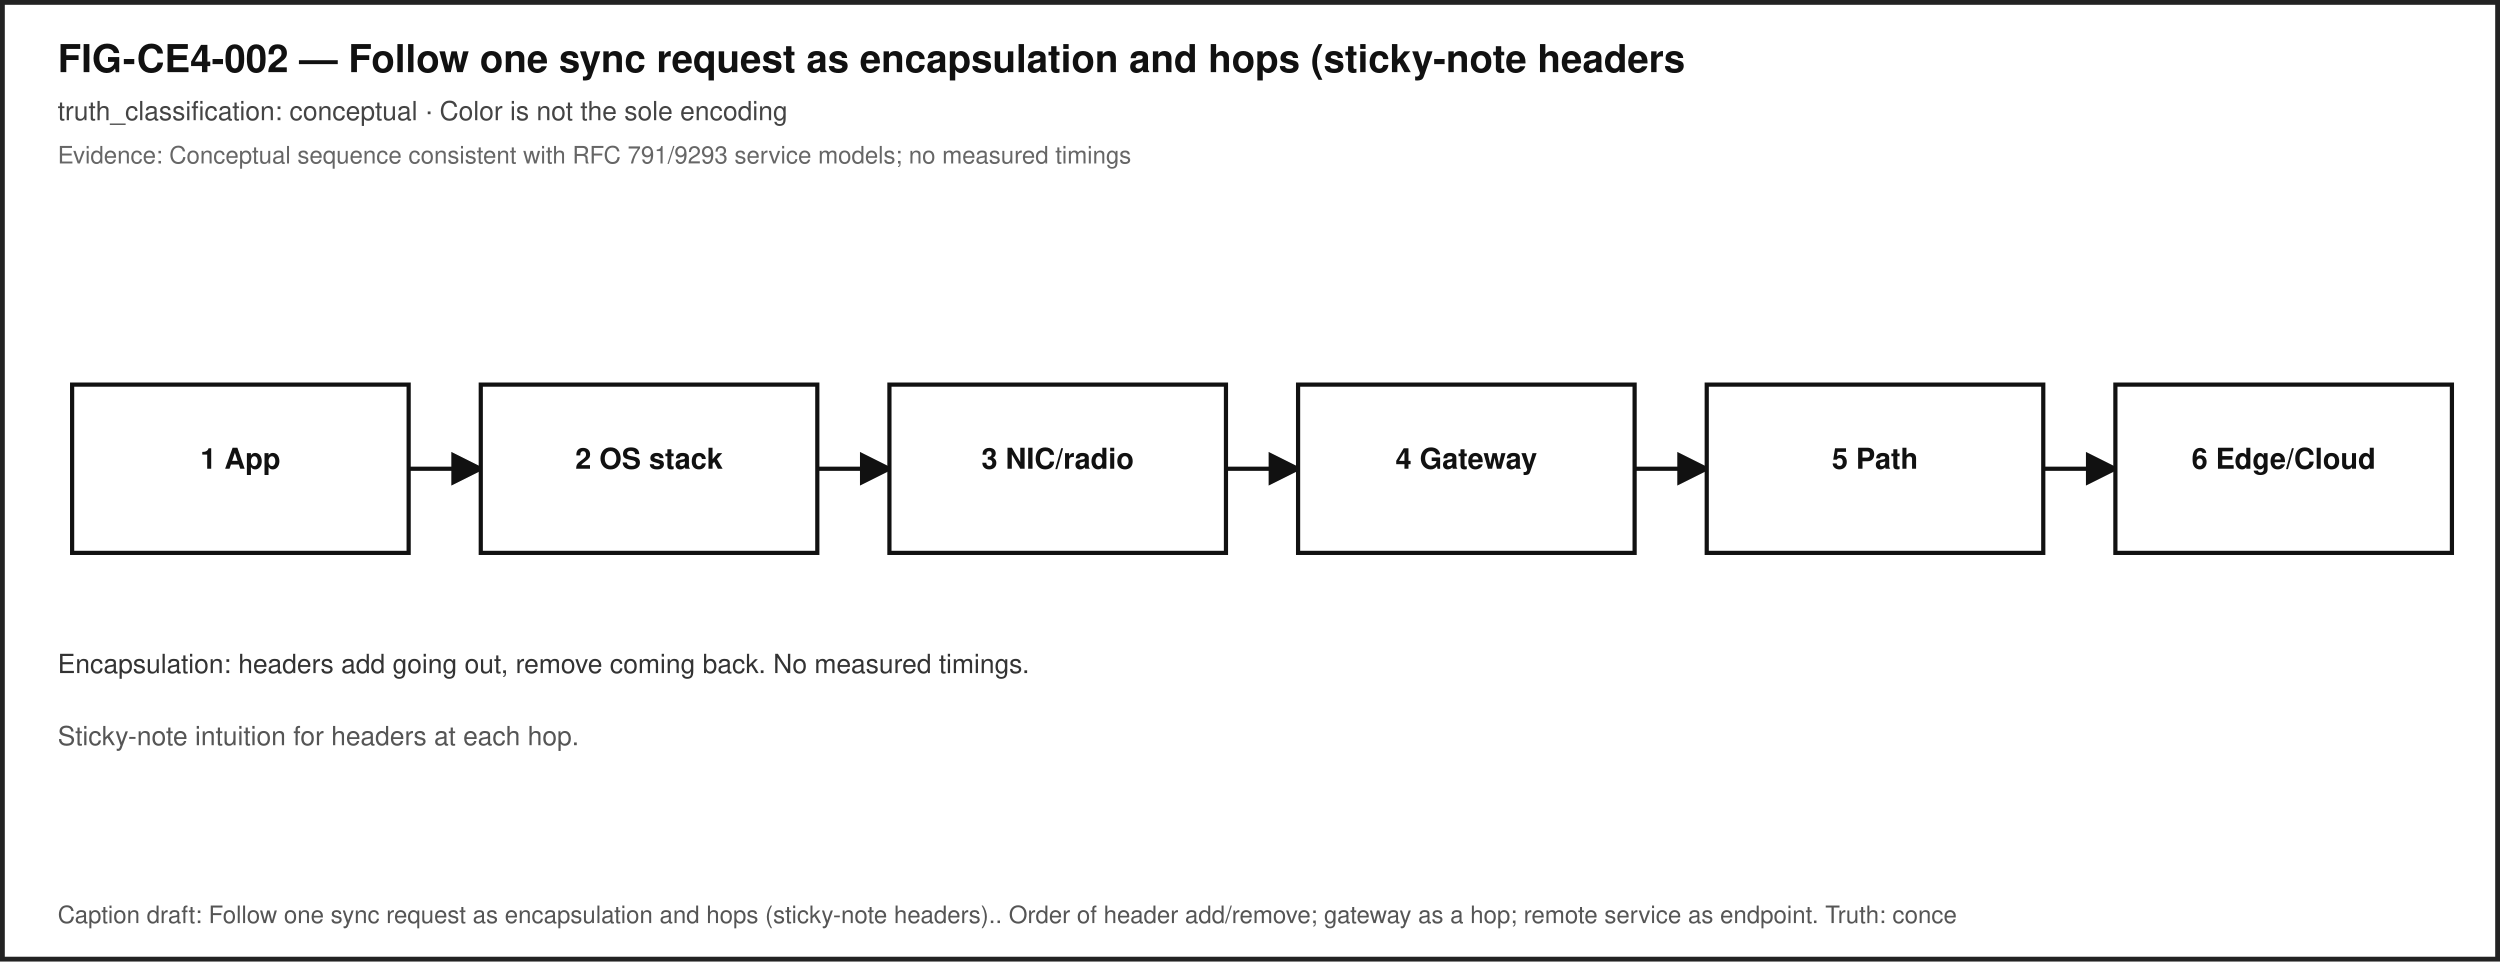
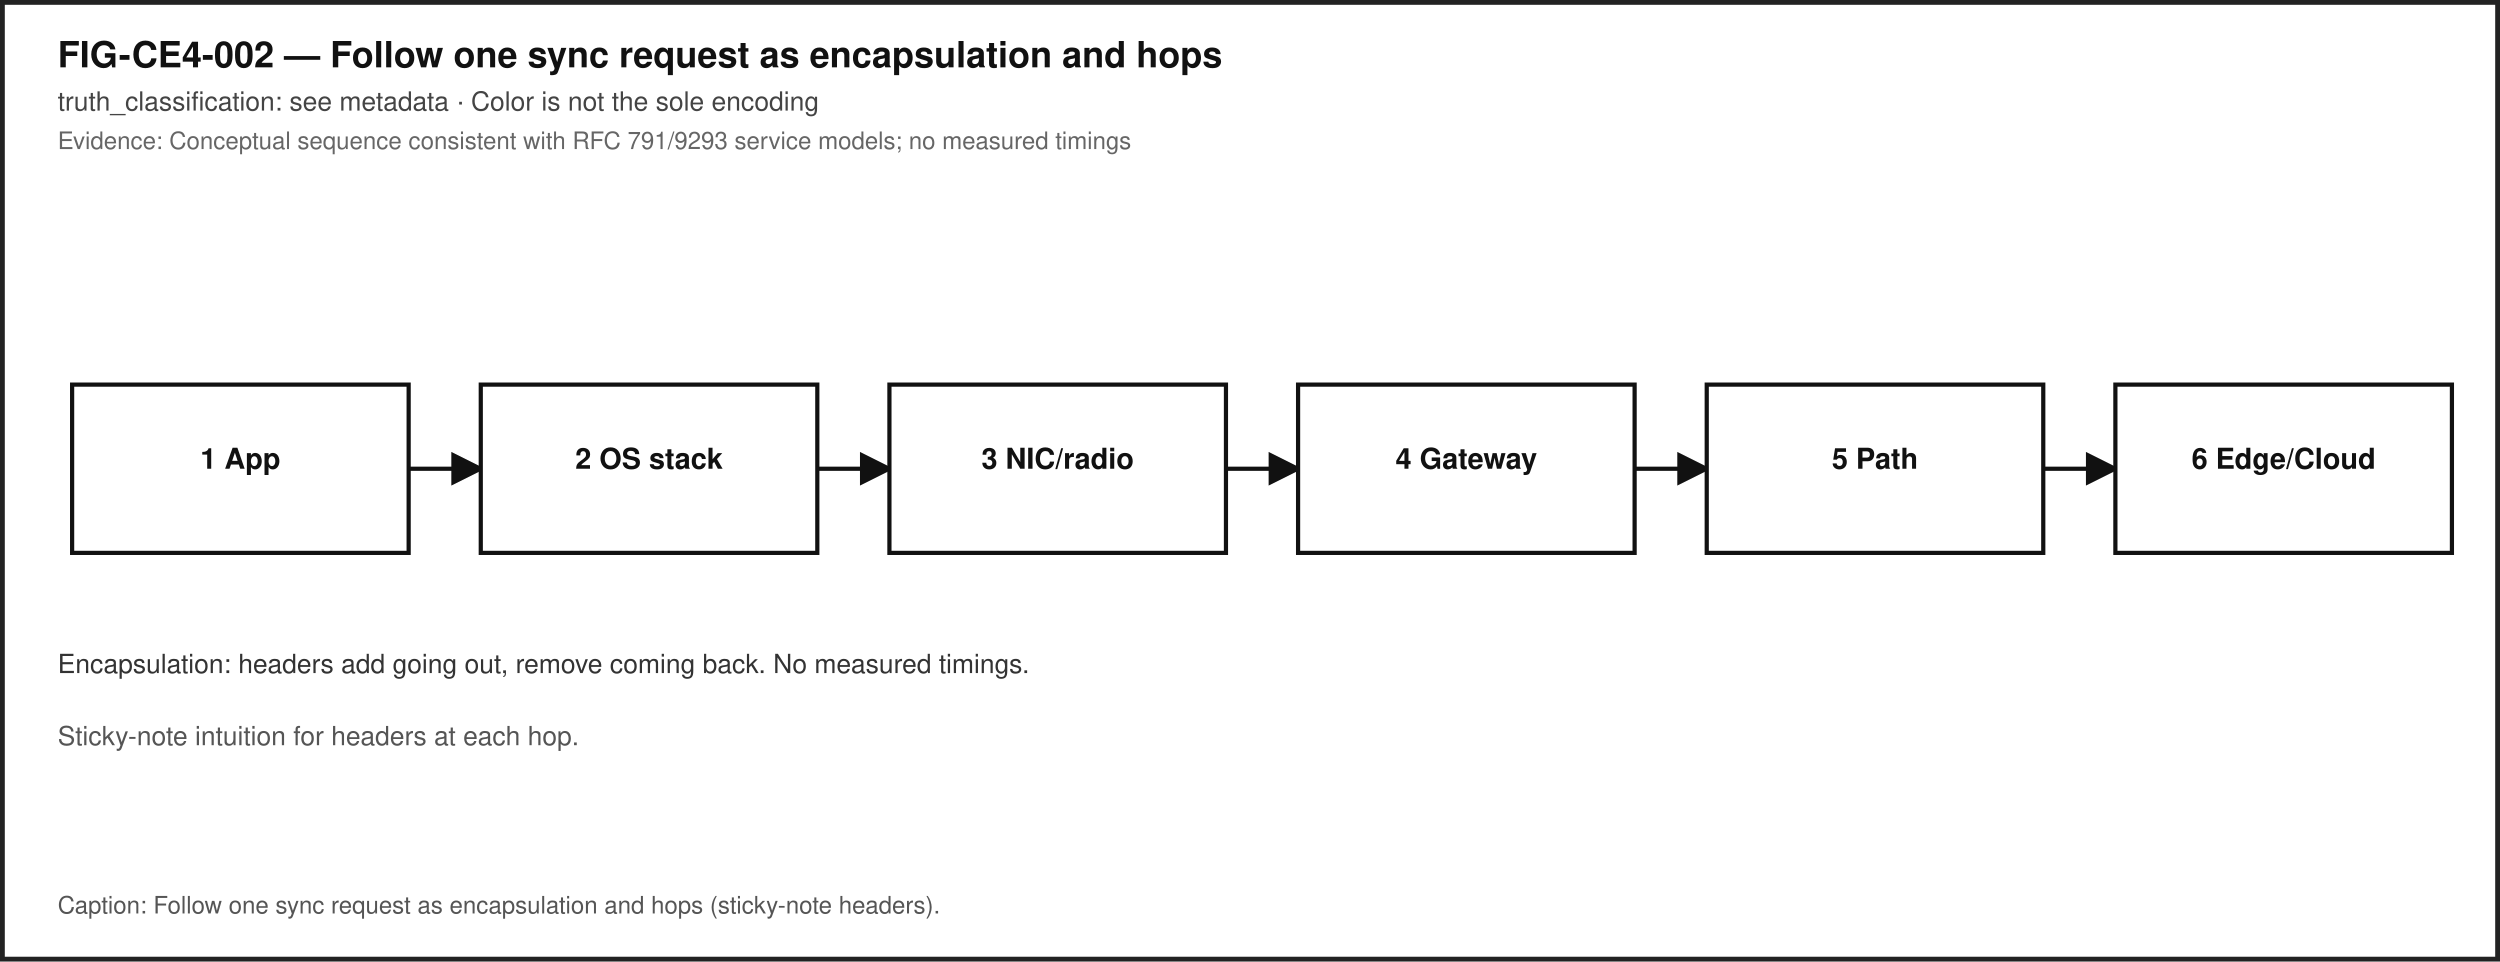
<svg xmlns="http://www.w3.org/2000/svg" width="1040" height="400" viewBox="0 0 1040 400" role="img" aria-labelledby="FIG-CE4-002-title FIG-CE4-002-desc" data-figure-id="FIG-CE4-002" data-truth-classification="conceptual" data-template="tmpl-sequence-path" data-qualification="">
  <rect width="1040" height="400" fill="#ffffff" />
  <rect x="1" y="1" width="1038" height="398" fill="none" stroke="#222222" stroke-width="2" />
-   <text x="24" y="30" font-family="Helvetica,Arial,sans-serif" font-size="16" font-weight="bold" fill="#111111">FIG-CE4-002 — Follow one sync request as encapsulation and hops (sticky-note headers</text>
-   <text x="24" y="50" font-family="Helvetica,Arial,sans-serif" font-size="11" fill="#444444">truth_classification: conceptual · Color is not the sole encoding</text>
-   <text x="24" y="68" font-family="Helvetica,Arial,sans-serif" font-size="10" fill="#666666">Evidence: Conceptual sequence consistent with RFC 791/9293 service models; no measured timings</text>
  <defs>
    <marker id="arr" markerWidth="8" markerHeight="8" refX="7" refY="4" orient="auto">
      <path d="M0,0 L8,4 L0,8 Z" fill="#111111" />
    </marker>
  </defs>
+   <text x="24" y="28" font-family="Helvetica,Arial,sans-serif" font-size="15" fill="#111111" font-weight="bold">FIG-CE4-002 — Follow one sync request as encapsulation and hops</text>
+   <text x="24" y="46" font-family="Helvetica,Arial,sans-serif" font-size="11" fill="#444444">truth_classification: see metadata · Color is not the sole encoding</text>
+   <text x="24" y="62" font-family="Helvetica,Arial,sans-serif" font-size="10" fill="#666666">Evidence: Conceptual sequence consistent with RFC 791/9293 service models; no measured timings</text>
+   <text x="24" y="380" font-family="Helvetica,Arial,sans-serif" font-size="10" fill="#555555">Caption: Follow one sync request as encapsulation and hops (sticky-note headers).</text>
  <rect x="30" y="160" width="140" height="70" fill="#ffffff" stroke="#111111" stroke-width="1.75" />
  <text x="100.0" y="195.0" text-anchor="middle" font-family="Helvetica,Arial,sans-serif" font-size="12" font-weight="bold" fill="#111111">1 App</text>
  <line x1="170" y1="195" x2="200" y2="195" stroke="#111111" stroke-width="1.75" marker-end="url(#arr)" />
  <rect x="200" y="160" width="140" height="70" fill="#ffffff" stroke="#111111" stroke-width="1.75" />
  <text x="270.0" y="195.0" text-anchor="middle" font-family="Helvetica,Arial,sans-serif" font-size="12" font-weight="bold" fill="#111111">2 OS stack</text>
  <line x1="340" y1="195" x2="370" y2="195" stroke="#111111" stroke-width="1.75" marker-end="url(#arr)" />
  <rect x="370" y="160" width="140" height="70" fill="#ffffff" stroke="#111111" stroke-width="1.75" />
  <text x="440.0" y="195.0" text-anchor="middle" font-family="Helvetica,Arial,sans-serif" font-size="12" font-weight="bold" fill="#111111">3 NIC/radio</text>
  <line x1="510" y1="195" x2="540" y2="195" stroke="#111111" stroke-width="1.75" marker-end="url(#arr)" />
  <rect x="540" y="160" width="140" height="70" fill="#ffffff" stroke="#111111" stroke-width="1.75" />
  <text x="610.0" y="195.0" text-anchor="middle" font-family="Helvetica,Arial,sans-serif" font-size="12" font-weight="bold" fill="#111111">4 Gateway</text>
  <line x1="680" y1="195" x2="710" y2="195" stroke="#111111" stroke-width="1.75" marker-end="url(#arr)" />
  <rect x="710" y="160" width="140" height="70" fill="#ffffff" stroke="#111111" stroke-width="1.75" />
  <text x="780.0" y="195.0" text-anchor="middle" font-family="Helvetica,Arial,sans-serif" font-size="12" font-weight="bold" fill="#111111">5 Path</text>
  <line x1="850" y1="195" x2="880" y2="195" stroke="#111111" stroke-width="1.75" marker-end="url(#arr)" />
  <rect x="880" y="160" width="140" height="70" fill="#ffffff" stroke="#111111" stroke-width="1.75" />
  <text x="950.0" y="195.0" text-anchor="middle" font-family="Helvetica,Arial,sans-serif" font-size="12" font-weight="bold" fill="#111111">6 Edge/Cloud</text>
  <text x="24" y="280" font-family="Helvetica,Arial,sans-serif" font-size="11" fill="#333333">Encapsulation: headers add going out, remove coming back. No measured timings.</text>
  <text x="24" y="310" font-family="Helvetica,Arial,sans-serif" font-size="11" fill="#555555">Sticky-note intuition for headers at each hop.</text>
-   <text x="24" y="384" font-family="Helvetica,Arial,sans-serif" font-size="10" fill="#555555">Caption draft: Follow one sync request as encapsulation and hops (sticky-note headers).. Order of header add/remove; gateway as a hop; remote service as endpoint. Truth: conce</text>
</svg>
